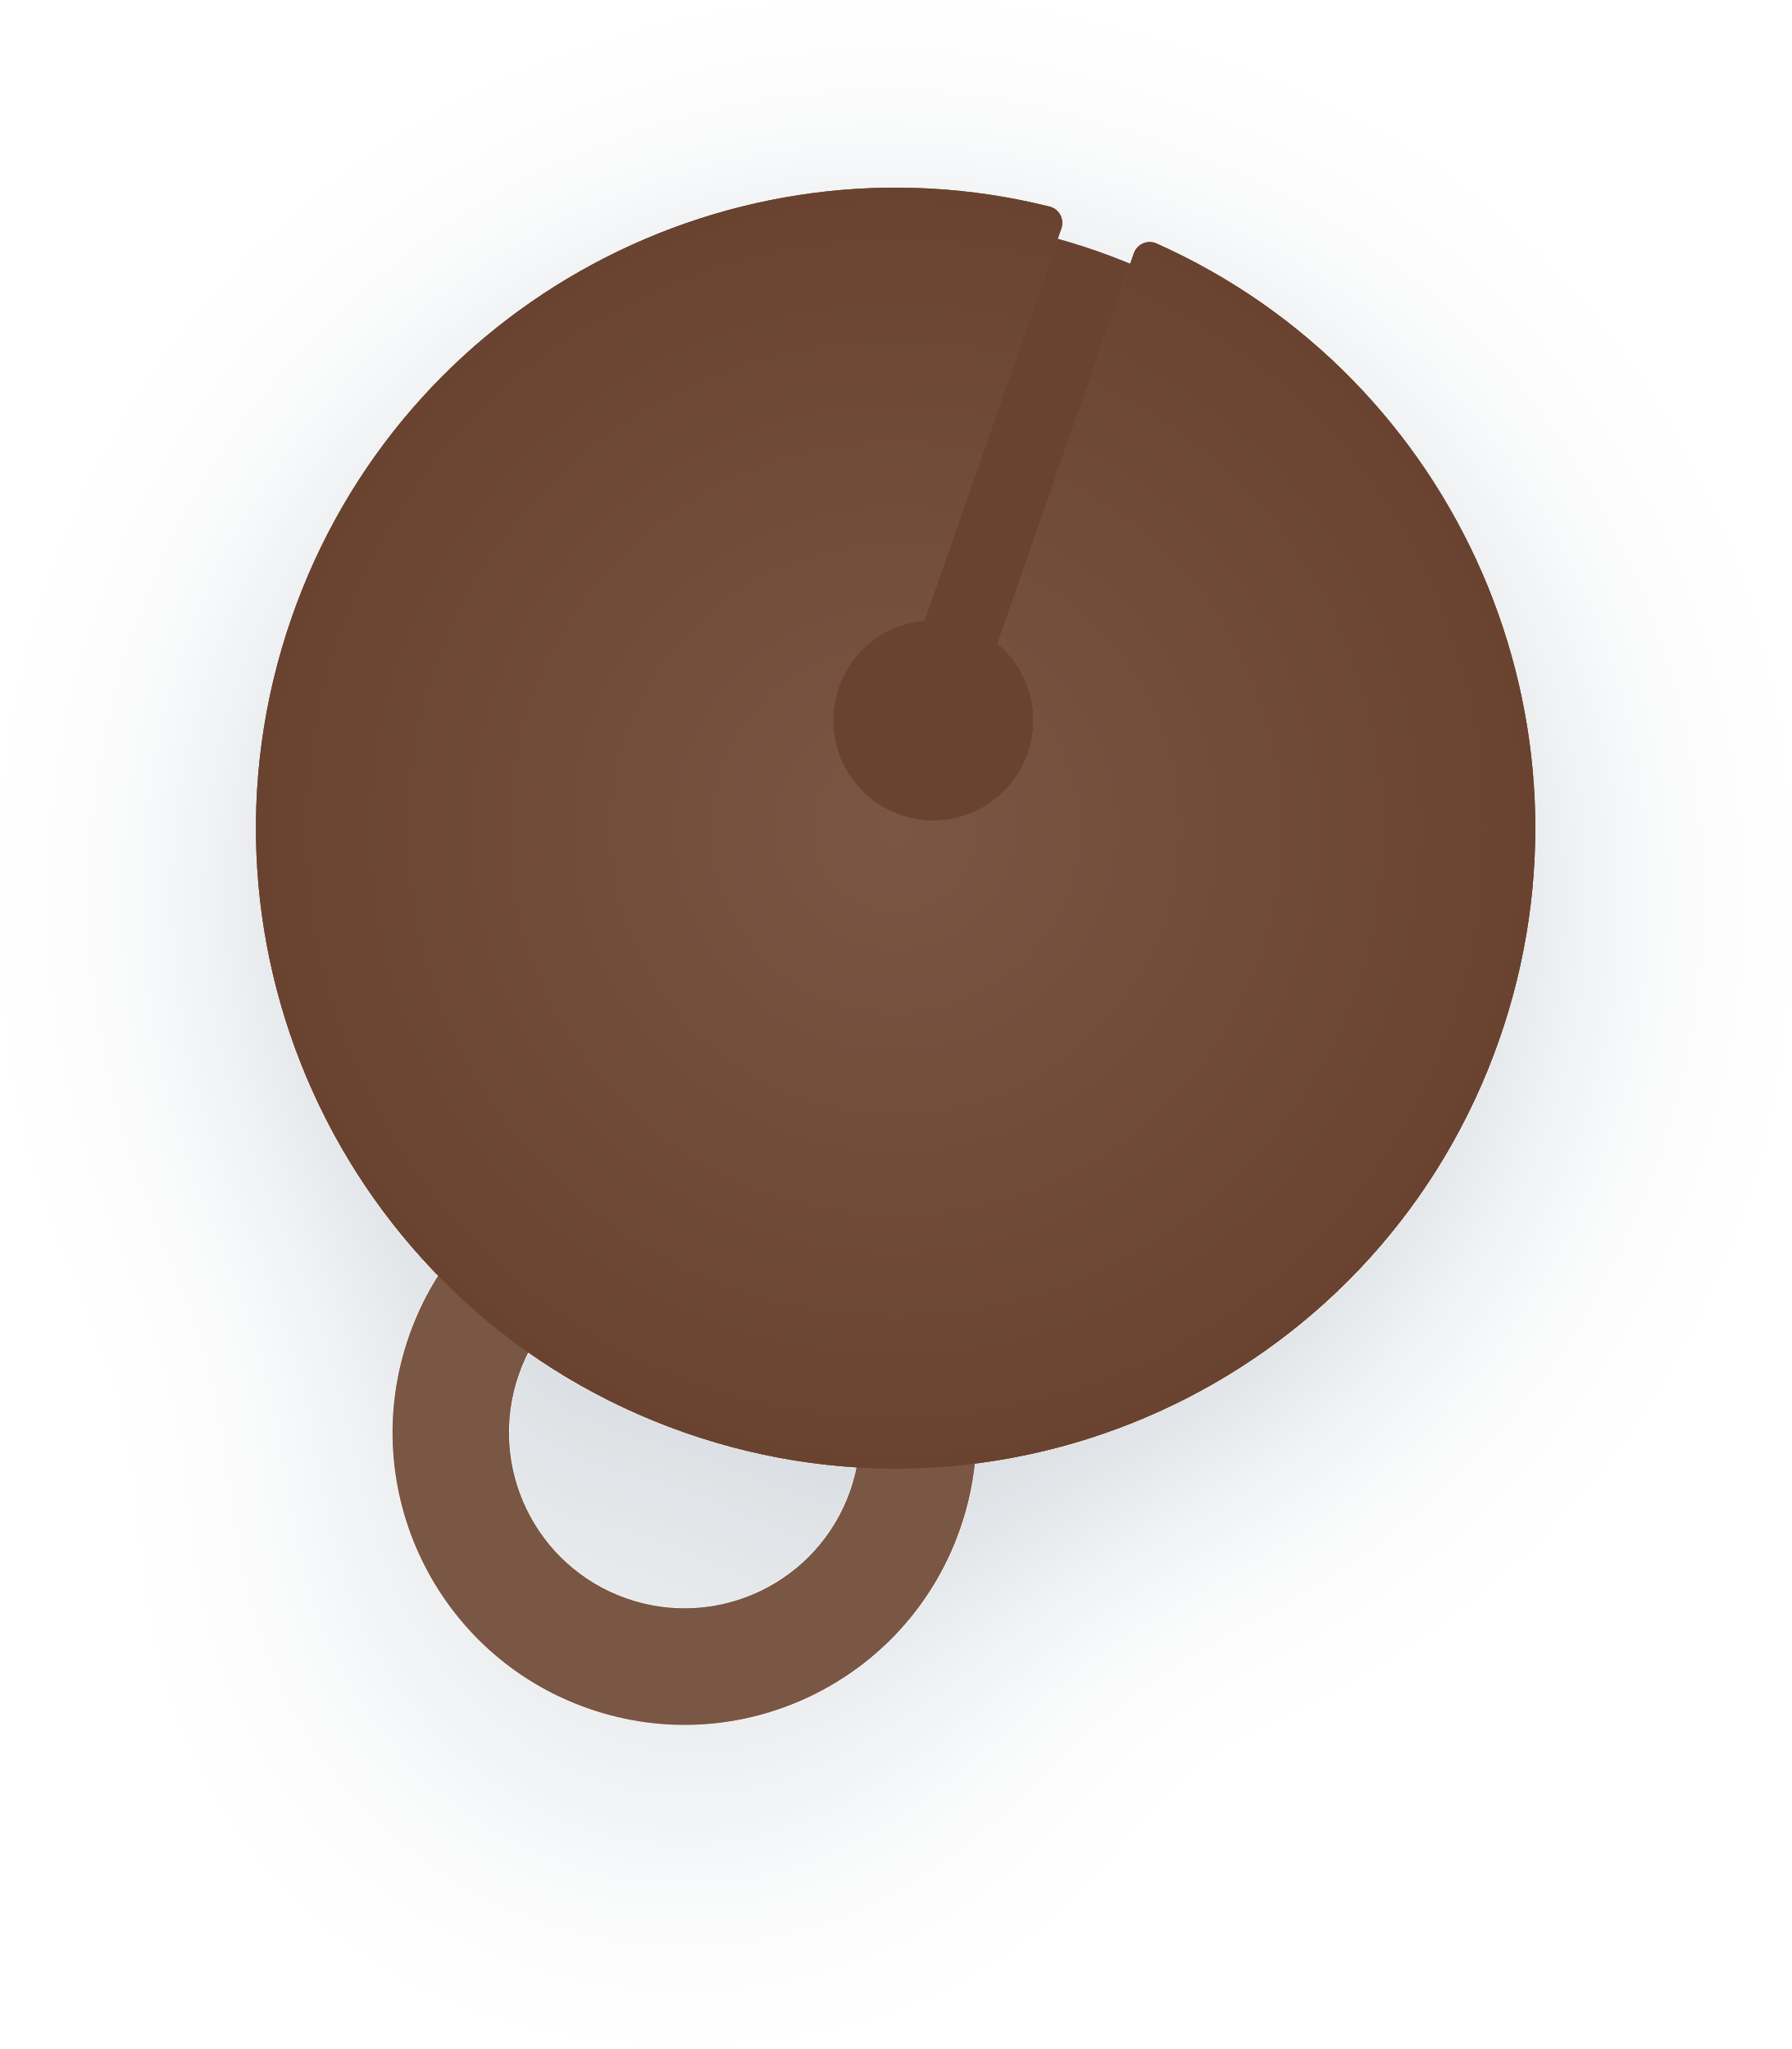
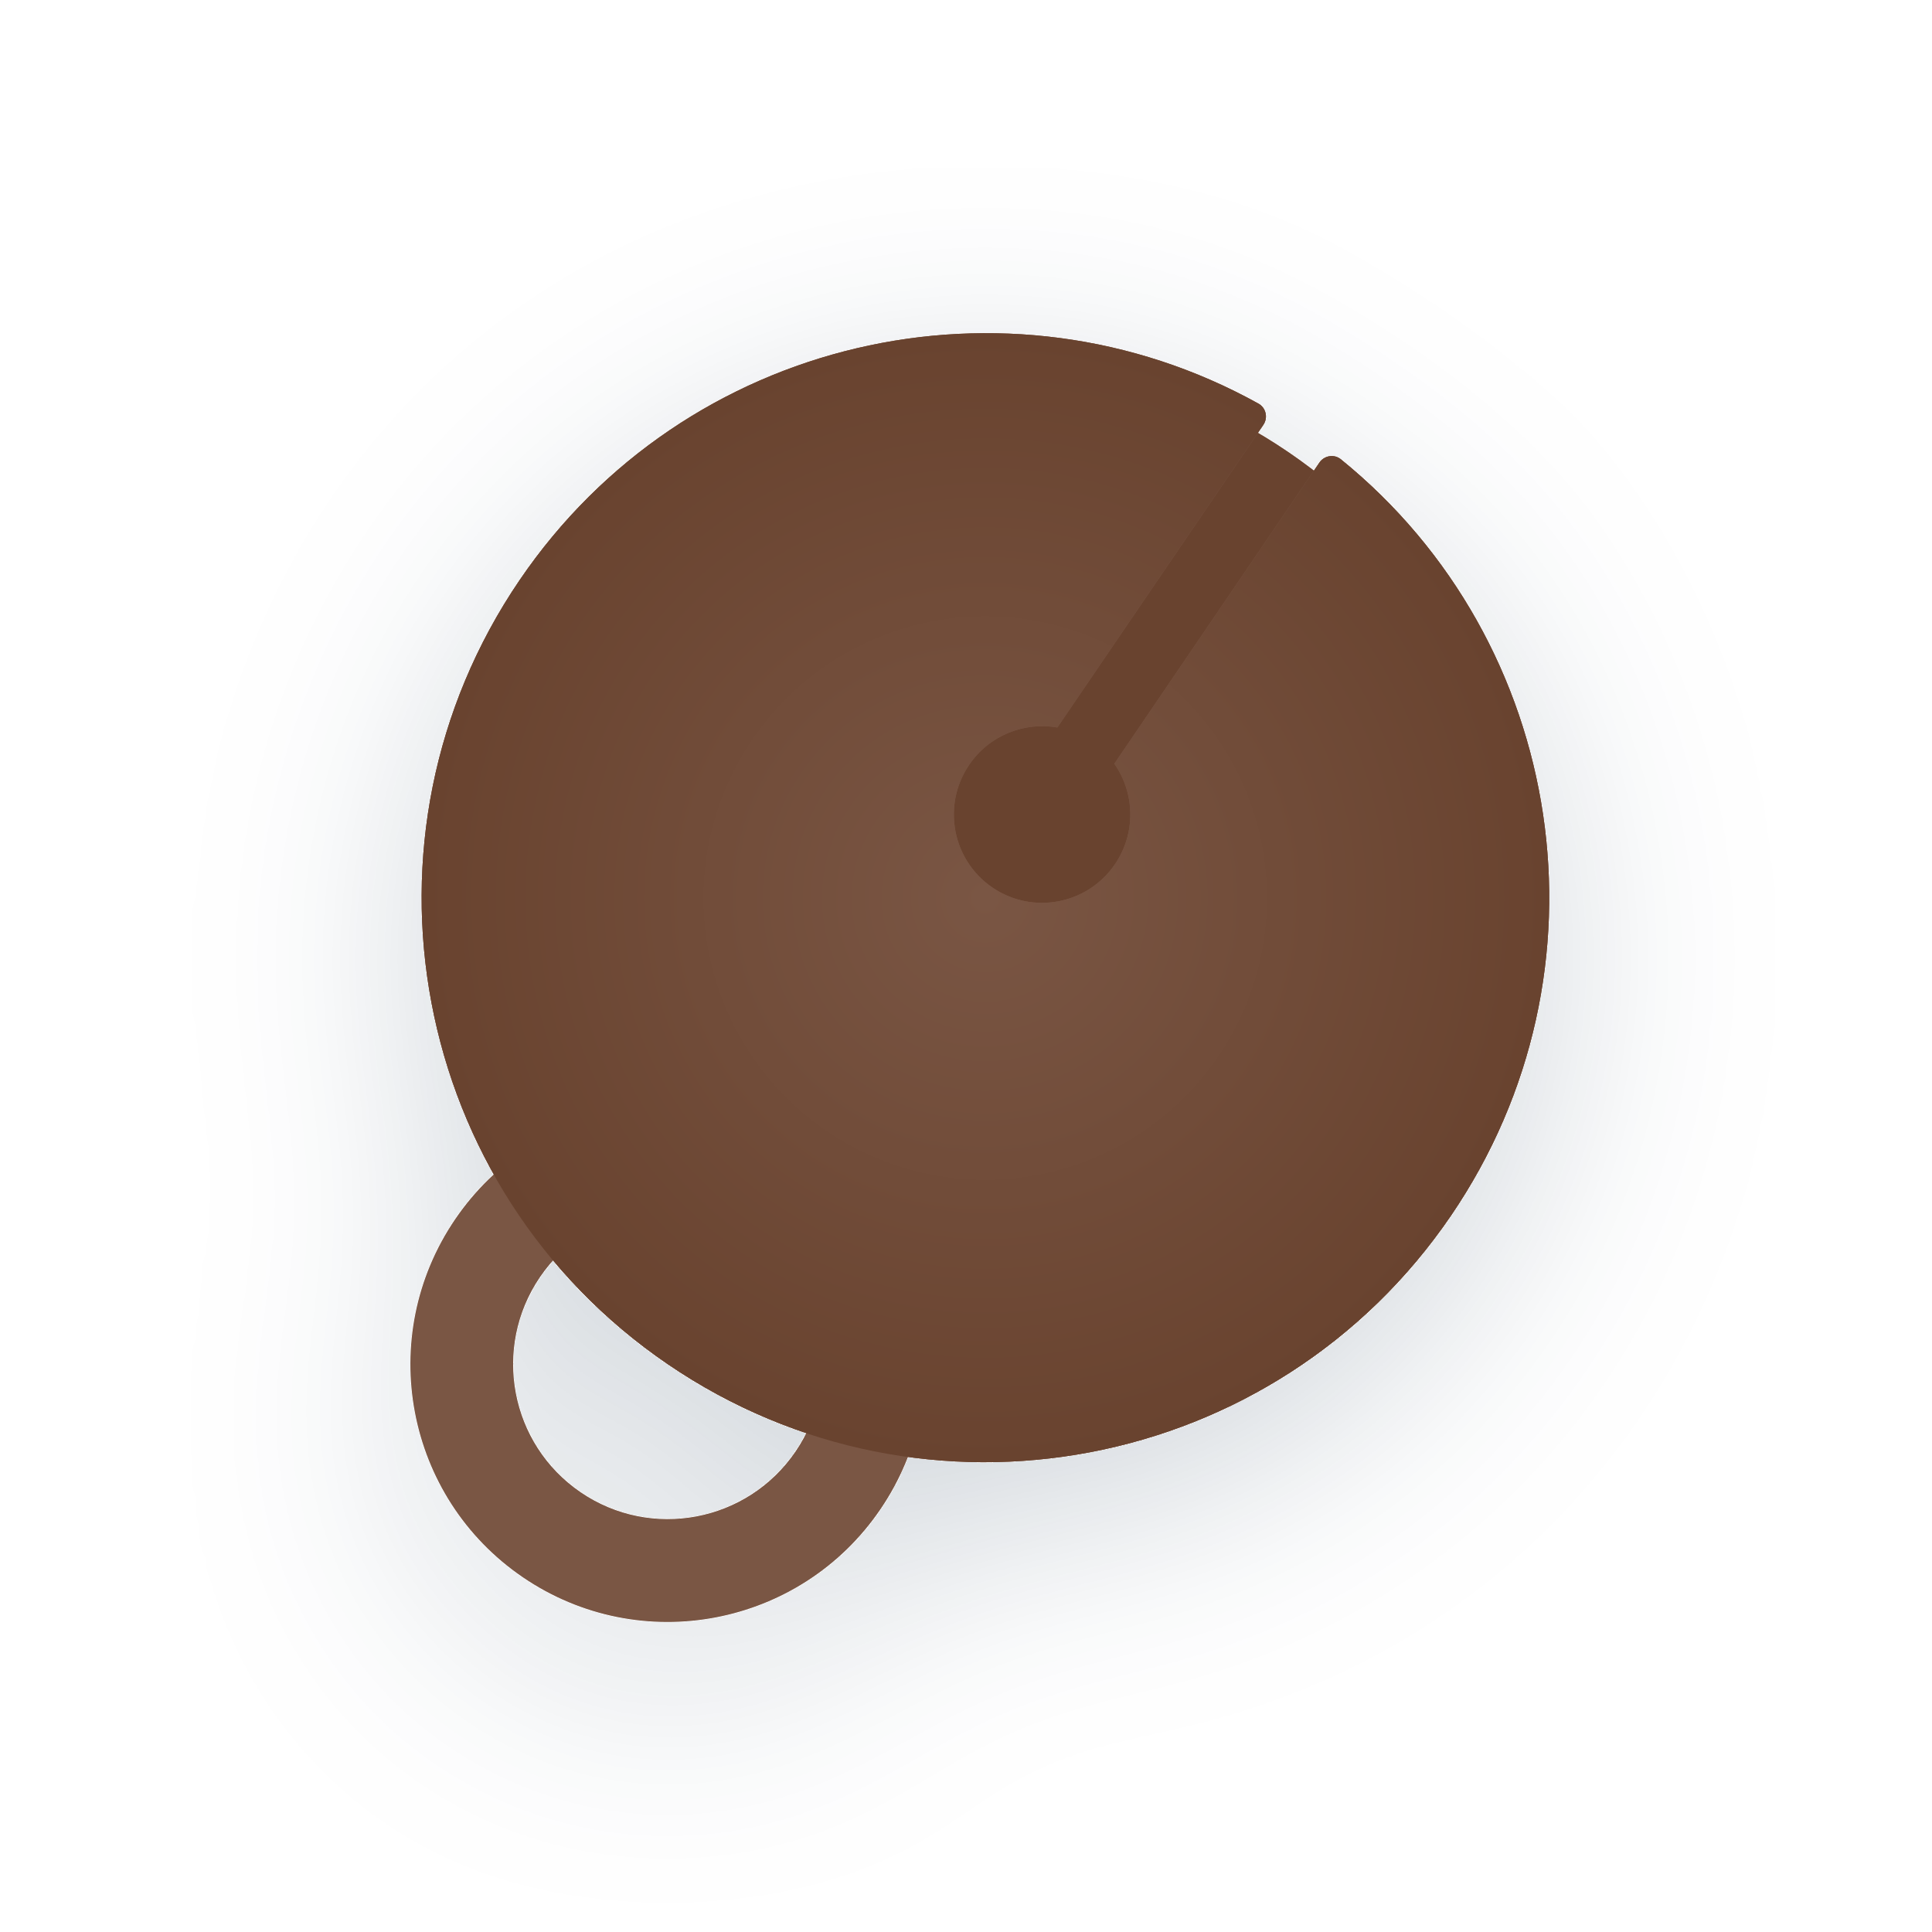
- <svg xmlns="http://www.w3.org/2000/svg" xmlns:xlink="http://www.w3.org/1999/xlink" preserveAspectRatio="none" overflow="visible" style="display: block;" width="420.048" height="480.59" viewBox="0 0 420.048 480.59" fill="none">
-   <g id="Group 2147224708" filter="url(#filter0_d_0_218)">
-     <ellipse id="Ellipse 47" cx="143.217" cy="143.378" rx="143.217" ry="143.378" transform="matrix(0.943807 0.330498 -0.329658 0.9441 122.12 11.5442)" fill="#69432F" />
-     <path id="Subtract" d="M183.125 271.277C218.821 283.777 237.639 322.889 225.158 358.636C212.676 394.383 173.619 413.229 137.924 400.729C102.228 388.229 83.409 349.117 95.891 313.37C108.373 277.623 147.429 258.778 183.125 271.277ZM174.105 297.108C152.656 289.597 129.187 300.921 121.687 322.402C114.187 343.882 125.495 367.383 146.944 374.894C168.394 382.405 191.861 371.081 199.362 349.602C206.862 328.122 195.555 304.62 174.105 297.108Z" fill="#7A5644" />
-     <g id="Subtract_2">
-       <use xlink:href="#stroke0_0_218" fill="#7A5644" />
-       <use xlink:href="#stroke0_0_218" fill="url(#paint0_radial_0_218)" />
+ <svg xmlns="http://www.w3.org/2000/svg" xmlns:xlink="http://www.w3.org/1999/xlink" width="514" height="514" viewBox="0 0 514 514" fill="none">
+   <use xlink:href="#shape" filter="url(#filter0_d_1666_79929)" />
+   <use xlink:href="#shape" />
+   <defs>
+     <g id="shape">
+       <ellipse cx="143.217" cy="143.378" rx="143.217" ry="143.378" transform="matrix(0.826108 0.563512 -0.562776 0.826609 224.547 39.6084)" fill="#69432F" />
+       <path d="M216.249 306.281C247.493 327.593 255.548 370.243 234.239 401.541C212.931 432.839 170.328 440.935 139.083 419.622C107.839 398.309 99.784 355.659 121.093 324.361C142.402 293.063 185.005 284.968 216.249 306.281ZM200.851 328.897C182.077 316.09 156.476 320.954 143.672 339.761C130.868 358.568 135.709 384.196 154.483 397.003C173.258 409.809 198.856 404.945 211.661 386.138C224.465 367.331 219.625 341.704 200.851 328.897Z" fill="#7A5644" />
+       <use xlink:href="#stroke0_1666_79929" fill="#7A5644" />
+       <use xlink:href="#stroke0_1666_79929" fill="url(#paint0_radial_1666_79929)" />
    </g>
-   </g>
-   <defs>
-     <filter id="filter0_d_0_218" x="0" y="0" width="420.048" height="480.59" filterUnits="userSpaceOnUse" color-interpolation-filters="sRGB">
+     <filter id="filter0_d_1666_79929" x="49.183" y="44.631" width="422.999" height="462.889" filterUnits="userSpaceOnUse" color-interpolation-filters="sRGB">
      <feFlood flood-opacity="0" result="BackgroundImageFix" />
      <feColorMatrix in="SourceAlpha" type="matrix" values="0 0 0 0 0 0 0 0 0 0 0 0 0 0 0 0 0 0 127 0" result="hardAlpha" />
      <feOffset dy="16" />
      <feGaussianBlur stdDeviation="30" />
      <feComposite in2="hardAlpha" operator="out" />
      <feColorMatrix type="matrix" values="0 0 0 0 0 0 0 0 0 0.114 0 0 0 0 0.227 0 0 0 0.18 0" />
-       <feBlend mode="normal" in2="BackgroundImageFix" result="effect1_dropShadow_0_218" />
-       <feBlend mode="normal" in="SourceGraphic" in2="effect1_dropShadow_0_218" result="shape" />
+       <feBlend mode="normal" in2="BackgroundImageFix" result="effect1_dropShadow_1666_79929" />
    </filter>
-     <radialGradient id="paint0_radial_0_218" cx="0" cy="0" r="1" gradientTransform="matrix(-49.4684 141.671 -141.577 -49.577 209.987 194.348)" gradientUnits="userSpaceOnUse">
+     <radialGradient id="paint0_radial_1666_79929" cx="0" cy="0" r="1" gradientTransform="matrix(-84.4501 124.041 -123.922 -84.5306 262.106 238.924)" gradientUnits="userSpaceOnUse">
      <stop stop-color="#7A5644" />
      <stop offset="1" stop-color="#69432F" />
    </radialGradient>
-     <path id="stroke0_0_218" d="M265.871 59.433C266.633 57.25 269.08 56.154 271.19 57.095C341.743 88.556 377.55 169.504 351.602 243.816C324.26 322.119 238.709 363.4 160.518 336.019C82.327 308.639 41.105 222.965 68.447 144.662C94.236 70.806 171.812 29.886 246.152 48.453C248.407 49.016 249.659 51.413 248.891 53.61L216.792 145.538C207.892 146.329 199.841 152.202 196.7 161.197C192.422 173.449 198.872 186.855 211.107 191.139C223.341 195.423 236.728 188.964 241.006 176.712C244.322 167.217 241.192 157.029 233.922 150.932L265.871 59.433Z" />
+     <path id="stroke0_1666_79929" d="M351.005 123.071C352.306 121.159 354.953 120.734 356.747 122.189C416.754 170.839 430.39 258.295 386.092 323.36C339.416 391.918 246.096 409.65 177.656 362.965C109.216 316.28 91.573 222.857 138.249 154.299C182.274 89.634 267.798 70.186 334.799 107.361C336.832 108.489 337.42 111.128 336.111 113.051L281.313 193.539C272.511 192 263.215 195.589 257.852 203.465C250.549 214.192 253.31 228.81 264.019 236.115C274.727 243.42 289.33 240.645 296.633 229.918C302.293 221.604 301.907 210.954 296.462 203.183L351.005 123.071Z" />
  </defs>
</svg>
